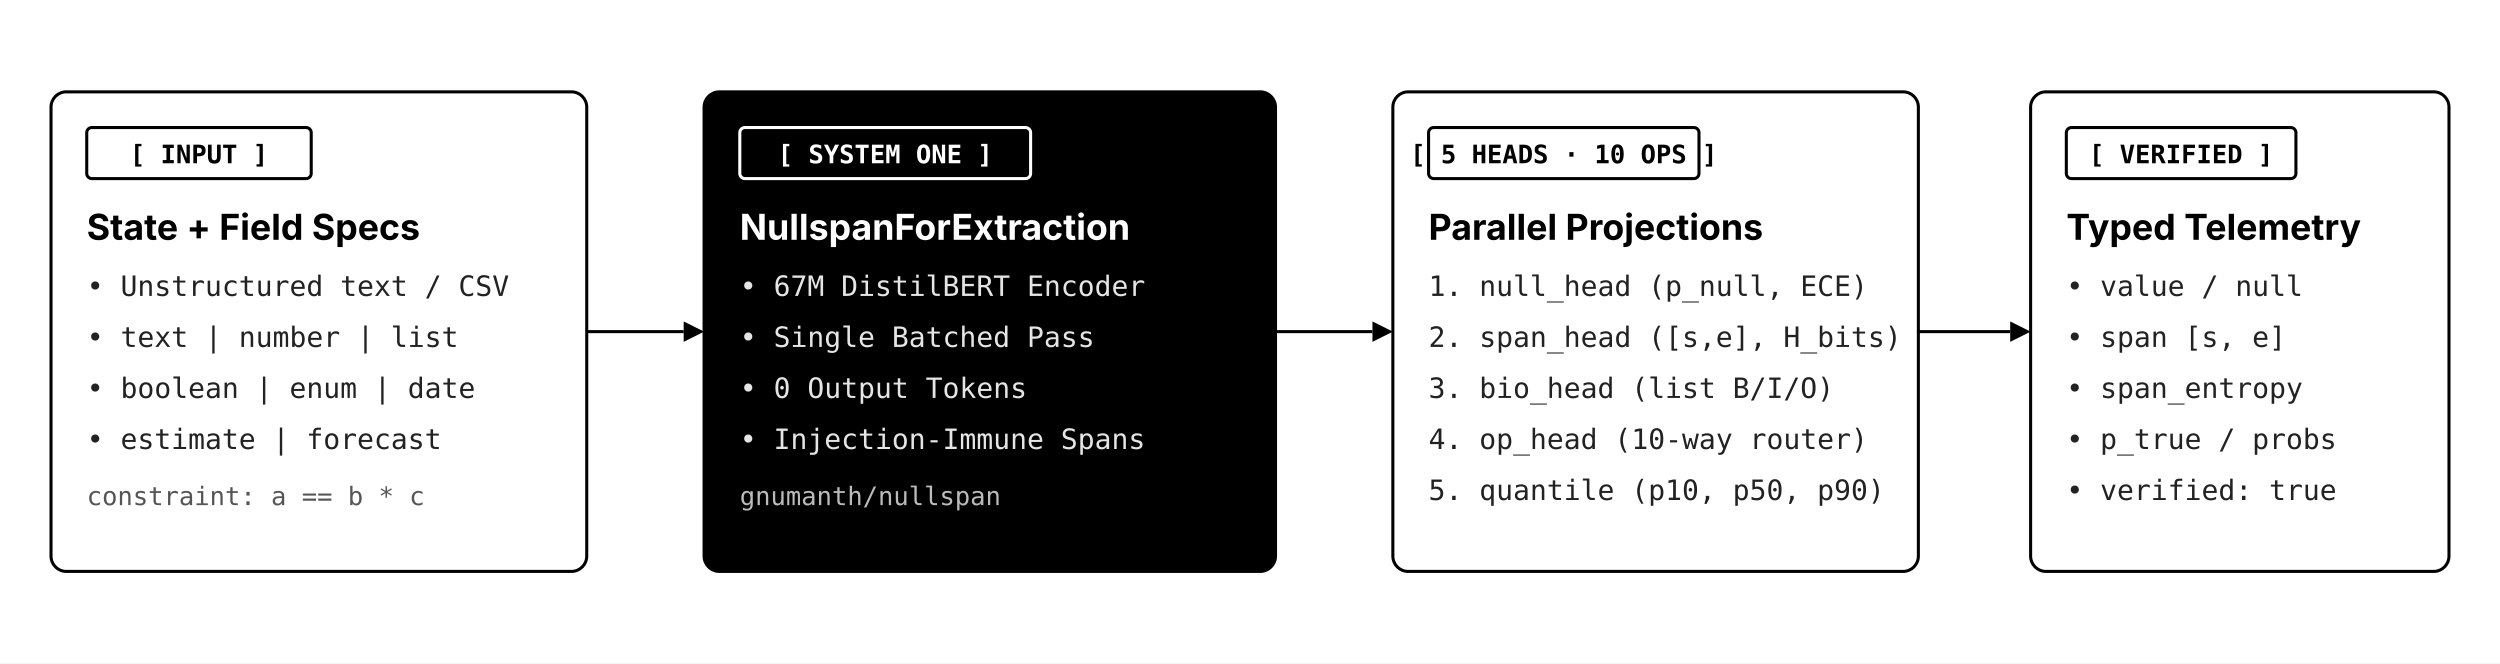
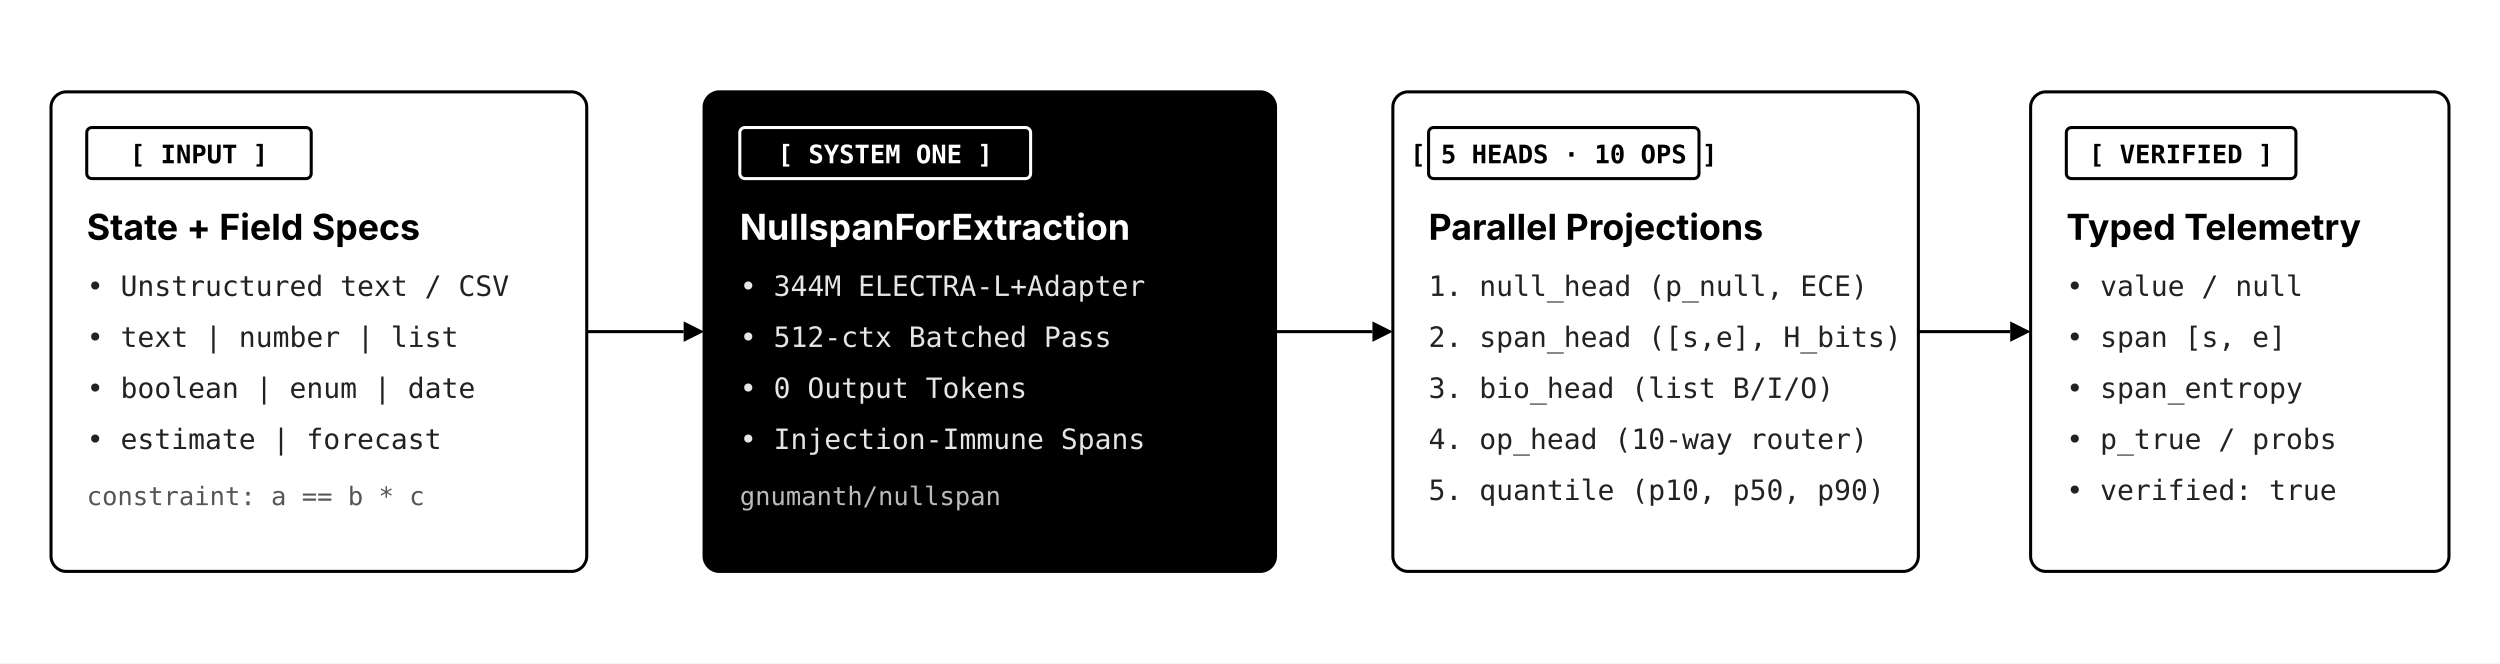
<svg xmlns="http://www.w3.org/2000/svg" viewBox="0 0 980 260" width="100%" height="auto" font-family="'Plus Jakarta Sans', -apple-system, BlinkMacSystemFont, sans-serif">
  <rect width="980" height="260" fill="#ffffff" />
  <rect x="20" y="36" width="210" height="188" rx="6" fill="#ffffff" stroke="#000000" stroke-width="1.2" />
  <rect x="34" y="50" width="88" height="20" rx="2" fill="#ffffff" stroke="#000000" stroke-width="1.2" />
  <text x="78" y="64" font-family="'Geist Mono', monospace" font-size="10" font-weight="700" text-anchor="middle" fill="#000000">[ INPUT ]</text>
  <text x="34" y="94" font-size="14" font-weight="700" fill="#000000">State + Field Specs</text>
  <text x="34" y="116" font-family="'Geist Mono', monospace" font-size="11" fill="#222222">• Unstructured text / CSV</text>
  <text x="34" y="136" font-family="'Geist Mono', monospace" font-size="11" fill="#222222">• text | number | list</text>
  <text x="34" y="156" font-family="'Geist Mono', monospace" font-size="11" fill="#222222">• boolean | enum | date</text>
  <text x="34" y="176" font-family="'Geist Mono', monospace" font-size="11" fill="#222222">• estimate | forecast</text>
  <text x="34" y="198" font-family="'Geist Mono', monospace" font-size="10" fill="#555555">constraint: a == b * c</text>
  <line x1="230" y1="130" x2="268" y2="130" stroke="#000000" stroke-width="1.2" />
  <polygon points="268,126 276,130 268,134" fill="#000000" />
  <rect x="276" y="36" width="224" height="188" rx="6" fill="#000000" stroke="#000000" stroke-width="1.2" />
  <rect x="290" y="50" width="114" height="20" rx="2" fill="#000000" stroke="#ffffff" stroke-width="1.2" />
  <text x="347" y="64" font-family="'Geist Mono', monospace" font-size="10" font-weight="700" text-anchor="middle" fill="#ffffff">[ SYSTEM ONE ]</text>
  <text x="290" y="94" font-size="14" font-weight="700" fill="#ffffff">NullspanForExtraction</text>
-   <text x="290" y="116" font-family="'Geist Mono', monospace" font-size="11" fill="#e5e5e5">• 67M DistilBERT Encoder</text>
-   <text x="290" y="136" font-family="'Geist Mono', monospace" font-size="11" fill="#e5e5e5">• Single Batched Pass</text>
+   <text x="290" y="116" font-family="'Geist Mono', monospace" font-size="11" fill="#e5e5e5">• 344M ELECTRA-L+Adapter</text>
+   <text x="290" y="136" font-family="'Geist Mono', monospace" font-size="11" fill="#e5e5e5">• 512-ctx Batched Pass</text>
  <text x="290" y="156" font-family="'Geist Mono', monospace" font-size="11" fill="#e5e5e5">• 0 Output Tokens</text>
  <text x="290" y="176" font-family="'Geist Mono', monospace" font-size="11" fill="#e5e5e5">• Injection-Immune Spans</text>
  <text x="290" y="198" font-family="'Geist Mono', monospace" font-size="10" fill="#bbbbbb">gnumanth/nullspan</text>
  <line x1="500" y1="130" x2="538" y2="130" stroke="#000000" stroke-width="1.2" />
  <polygon points="538,126 546,130 538,134" fill="#000000" />
  <rect x="546" y="36" width="206" height="188" rx="6" fill="#ffffff" stroke="#000000" stroke-width="1.2" />
  <rect x="560" y="50" width="106" height="20" rx="2" fill="#ffffff" stroke="#000000" stroke-width="1.2" />
  <text x="613" y="64" font-family="'Geist Mono', monospace" font-size="10" font-weight="700" text-anchor="middle" fill="#000000">[ 5 HEADS · 10 OPS ]</text>
  <text x="560" y="94" font-size="14" font-weight="700" fill="#000000">Parallel Projections</text>
  <text x="560" y="116" font-family="'Geist Mono', monospace" font-size="11" fill="#222222">1. null_head (p_null, ECE)</text>
  <text x="560" y="136" font-family="'Geist Mono', monospace" font-size="11" fill="#222222">2. span_head ([s,e], H_bits)</text>
  <text x="560" y="156" font-family="'Geist Mono', monospace" font-size="11" fill="#222222">3. bio_head  (list B/I/O)</text>
  <text x="560" y="176" font-family="'Geist Mono', monospace" font-size="11" fill="#222222">4. op_head   (10-way router)</text>
  <text x="560" y="196" font-family="'Geist Mono', monospace" font-size="11" fill="#222222">5. quantile  (p10, p50, p90)</text>
  <line x1="752" y1="130" x2="788" y2="130" stroke="#000000" stroke-width="1.2" />
  <polygon points="788,126 796,130 788,134" fill="#000000" />
  <rect x="796" y="36" width="164" height="188" rx="6" fill="#ffffff" stroke="#000000" stroke-width="1.2" />
  <rect x="810" y="50" width="90" height="20" rx="2" fill="#ffffff" stroke="#000000" stroke-width="1.2" />
  <text x="855" y="64" font-family="'Geist Mono', monospace" font-size="10" font-weight="700" text-anchor="middle" fill="#000000">[ VERIFIED ]</text>
  <text x="810" y="94" font-size="14" font-weight="700" fill="#000000">Typed Telemetry</text>
  <text x="810" y="116" font-family="'Geist Mono', monospace" font-size="11" fill="#222222">• value / null</text>
  <text x="810" y="136" font-family="'Geist Mono', monospace" font-size="11" fill="#222222">• span [s, e]</text>
  <text x="810" y="156" font-family="'Geist Mono', monospace" font-size="11" fill="#222222">• span_entropy</text>
  <text x="810" y="176" font-family="'Geist Mono', monospace" font-size="11" fill="#222222">• p_true / probs</text>
  <text x="810" y="196" font-family="'Geist Mono', monospace" font-size="11" fill="#222222">• verified: true</text>
</svg>
